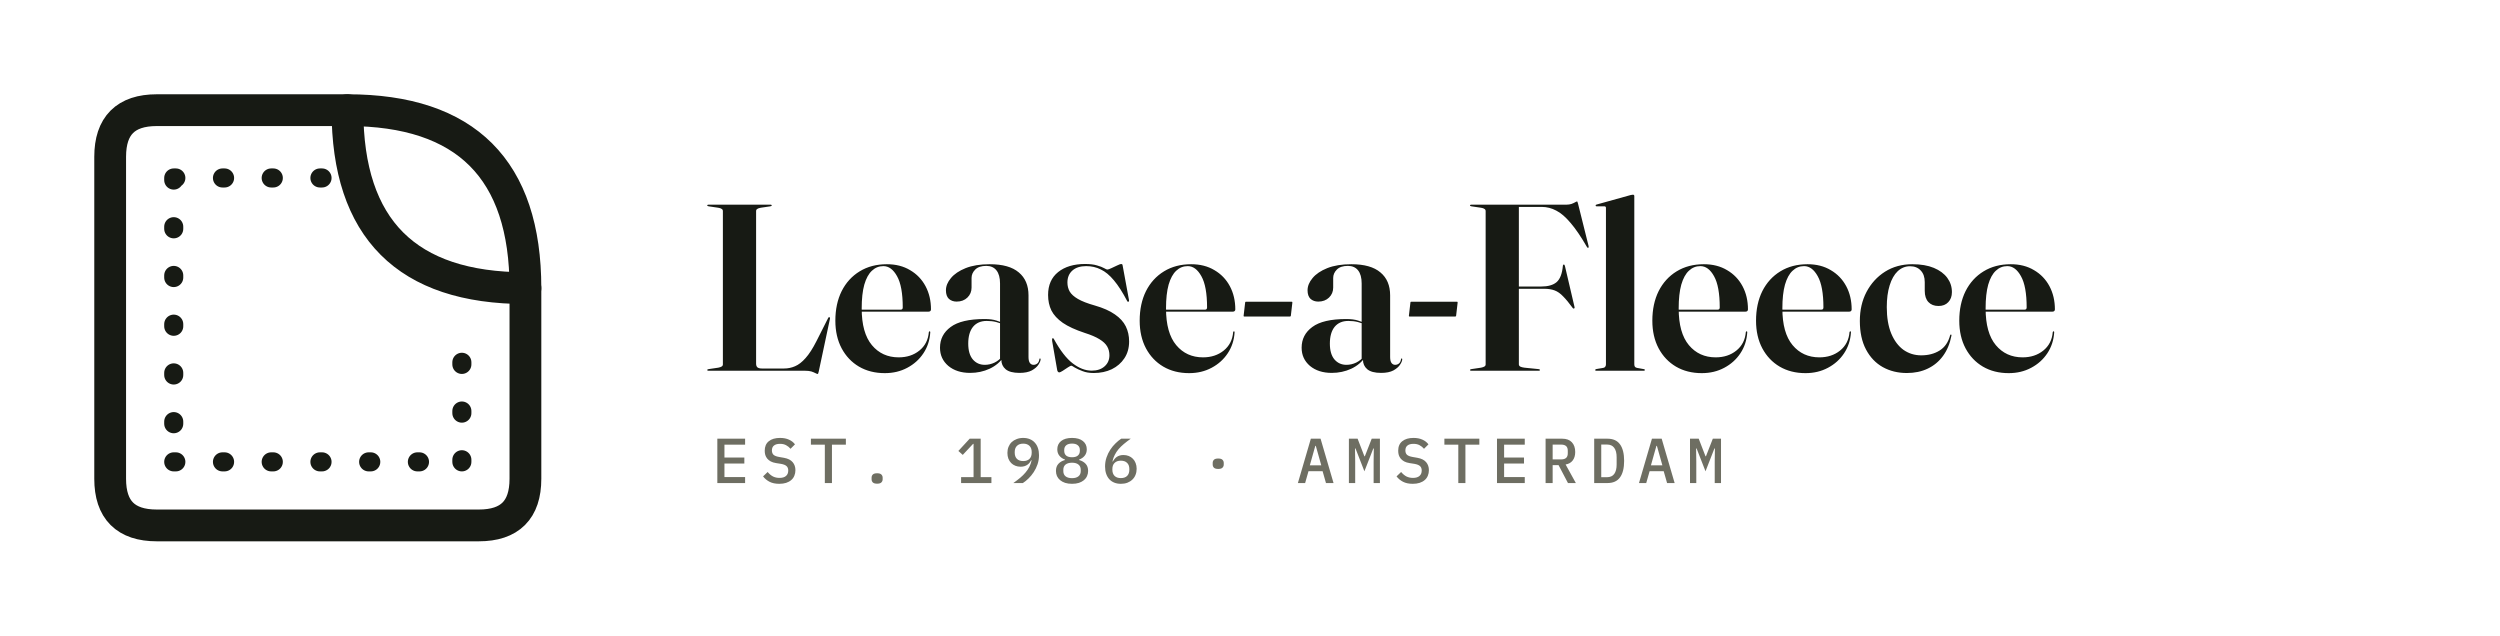
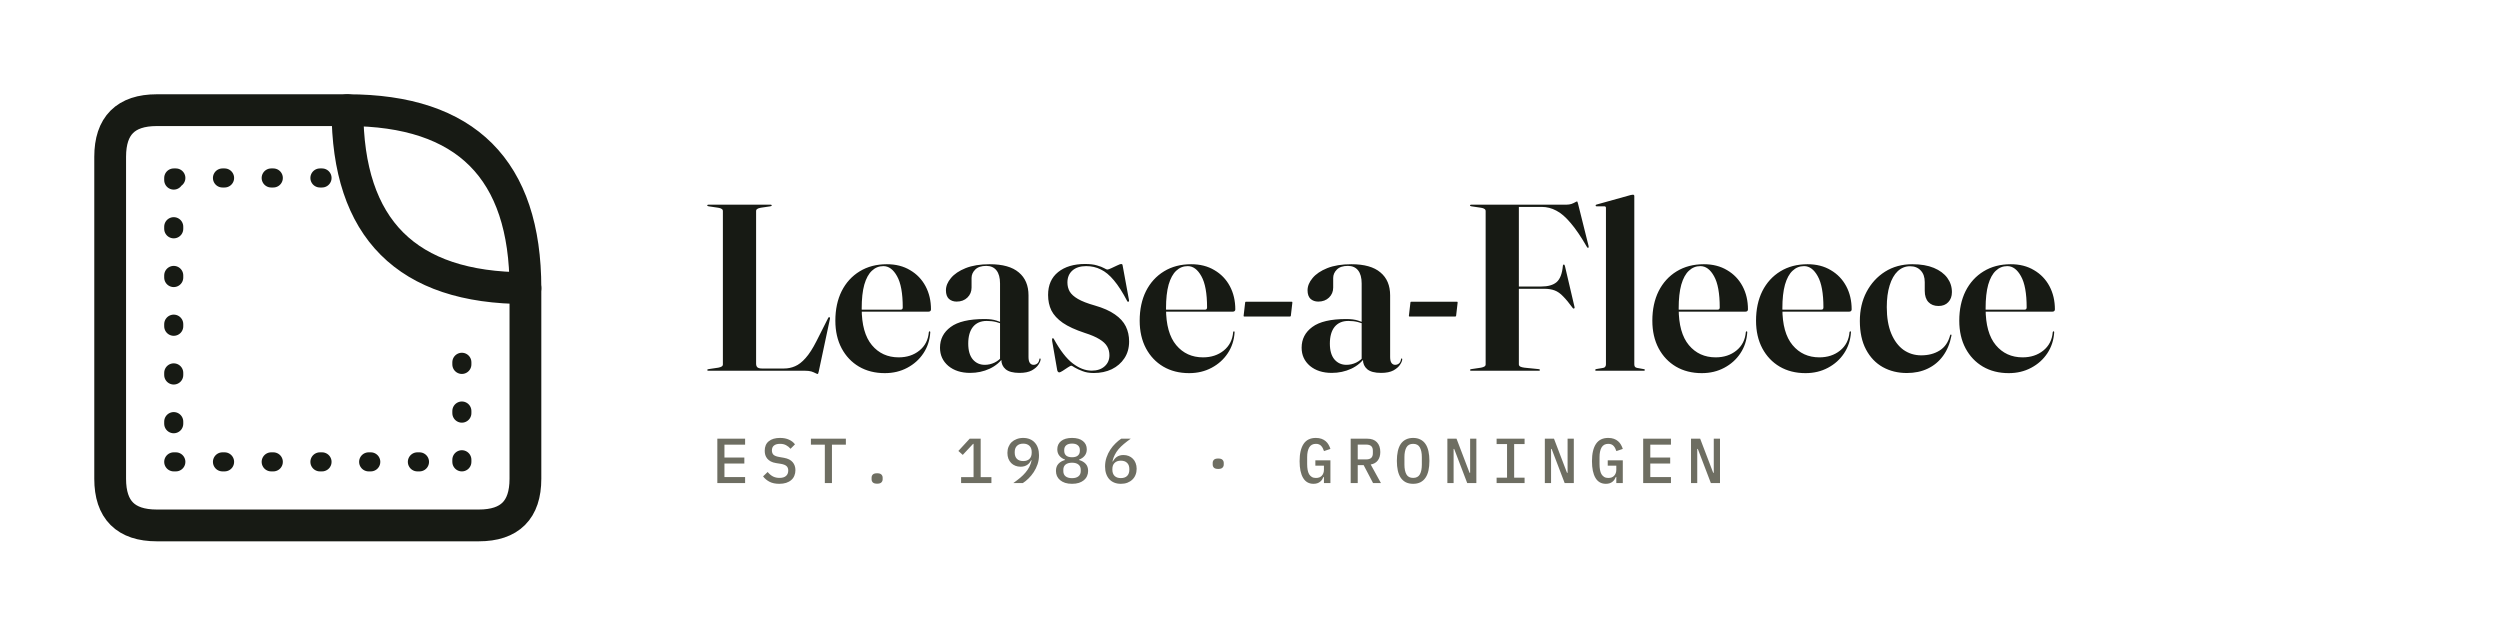
<svg xmlns="http://www.w3.org/2000/svg" viewBox="0 0 1180 300" version="1.1" id="svg4">
  <defs id="defs4" />
  <g fill="none" stroke="#171a14" id="g3">
    <path d="M 52 74 Q 52 52 74 52 H 164 Q 248 52 248 136 V 226 Q 248 248 226 248 H 74 Q 52 248 52 226 Z" stroke-width="15" stroke-linejoin="round" id="path1" />
    <path d="M 164 52 Q 164 136 248 136" stroke-width="15" stroke-linecap="round" id="path2" />
    <path d="M 82 84 H 152 M 82 84 V 218 M 82 218 H 218 M 218 218 V 158" stroke-width="9" stroke-linecap="round" stroke-dasharray="1 22" id="path3" />
  </g>
  <path d="m 363.6,97.384 -4.536,0.672 q -1.064,0.168 -1.624,0.56 -0.56,0.336 -0.56,1.008 v 72.016 q 0,1.232 0.672,1.792 0.728,0.504 2.072,0.504 h 10.472 q 2.688,0 5.152,-1.064 2.52,-1.064 4.984,-3.864 2.52,-2.8 5.152,-8.008 l 5.488,-10.864 q 0.112,-0.224 0.224,-0.336 0.168,-0.168 0.336,-0.112 0.224,0.056 0.28,0.28 0.112,0.224 0,0.616 l -5.264,24.752 q -0.168,0.784 -0.28,0.952 -0.056,0.224 -0.224,0.224 -0.336,0 -1.064,-0.392 -0.728,-0.392 -1.904,-0.784 Q 381.8,175 380.12,175 h -45.752 q -0.28,0 -0.448,-0.112 -0.112,-0.112 -0.112,-0.224 0,-0.336 0.672,-0.448 l 4.536,-0.672 q 1.12,-0.224 1.624,-0.56 0.56,-0.336 0.56,-1.008 V 99.624 q 0,-0.672 -0.56,-1.008 -0.504,-0.392 -1.624,-0.56 l -4.536,-0.672 q -0.672,-0.112 -0.672,-0.448 0,-0.112 0.112,-0.224 0.168,-0.112 0.448,-0.112 h 29.344 q 0.28,0 0.392,0.112 0.168,0.112 0.168,0.224 0,0.336 -0.672,0.448 z m 75.824,48.664 q 0,0.504 -0.336,0.784 -0.28,0.28 -0.952,0.28 h -34.664 v -0.952 h 21.672 q 0.952,0 0.952,-1.064 0,-9.968 -2.688,-14.728 -2.632,-4.76 -6.44,-4.76 -3.136,0 -5.432,2.184 -2.296,2.128 -3.584,6.552 -1.232,4.424 -1.232,11.256 0,11.536 4.816,17.304 4.816,5.768 12.656,5.768 5.768,0 9.744,-3.192 4.032,-3.248 4.48,-8.736 0.056,-0.224 0.168,-0.28 0.112,-0.112 0.168,-0.112 0.112,0 0.224,0.112 0.112,0.112 0.112,0.392 -0.336,5.544 -3.248,9.912 -2.856,4.312 -7.616,6.832 -4.704,2.52 -10.584,2.52 -6.944,0 -12.208,-3.08 -5.208,-3.08 -8.176,-8.624 -2.968,-5.6 -2.968,-13.048 0,-7.952 2.968,-13.944 3.024,-5.992 8.512,-9.352 5.488,-3.36 12.824,-3.36 6.328,0 10.976,2.8 4.704,2.744 7.28,7.56 2.576,4.816 2.576,10.976 z m 33.208,23.744 v -0.504 l -0.616,0.56 v -36.064 q 0,-4.032 -1.68,-6.16 -1.68,-2.128 -4.816,-2.128 -3.472,0 -5.208,1.736 -1.736,1.736 -1.736,3.976 v 4.536 q 0,2.8 -1.96,4.704 -1.96,1.904 -5.096,1.904 -2.184,0 -3.64,-1.288 -1.4,-1.344 -1.4,-4.032 0,-2.968 2.352,-5.768 2.352,-2.856 6.944,-4.704 4.648,-1.848 11.368,-1.848 9.184,0 13.72,3.864 4.592,3.808 4.592,10.864 v 29.064 q 0,1.96 0.672,2.856 0.672,0.84 1.68,0.84 1.008,0 1.792,-0.616 0.784,-0.616 1.008,-2.072 0,-0.168 0.056,-0.224 0.112,-0.112 0.224,-0.112 0.112,0 0.168,0.112 0.112,0.056 0.112,0.224 0,1.064 -1.008,2.576 -0.952,1.512 -3.136,2.744 -2.184,1.176 -5.824,1.176 -4.48,0 -6.552,-1.736 -2.016,-1.736 -2.016,-4.48 z m -28.952,-5.656 q 0,-6.104 5.04,-9.8 5.04,-3.752 16.016,-3.752 3.416,0 5.6,0.728 2.24,0.672 4.144,1.68 l -0.448,0.392 q -1.904,-0.896 -3.864,-1.4 -1.96,-0.504 -4.424,-0.504 -4.2,0 -6.496,2.8 -2.24,2.8 -2.24,7.896 0,4.928 2.184,7.504 2.184,2.52 5.656,2.52 2.352,0 4.592,-1.064 2.296,-1.12 3.808,-3.192 l 0.616,0.336 q -2.464,3.752 -6.776,5.768 -4.256,1.96 -9.184,1.96 -6.328,0 -10.304,-3.304 -3.92,-3.36 -3.92,-8.568 z m 71.568,10.808 q 3.864,0 6.104,-2.016 2.296,-2.016 2.296,-5.264 0,-2.296 -1.064,-4.144 -1.064,-1.848 -3.64,-3.416 -2.52,-1.568 -6.944,-2.968 -6.608,-2.184 -10.36,-4.76 -3.752,-2.632 -5.376,-5.824 -1.568,-3.248 -1.568,-7.336 0,-7 4.76,-10.808 4.76,-3.808 12.712,-3.808 3.416,0 5.6,0.672 2.184,0.616 3.36,1.288 1.176,0.672 1.512,0.672 0.56,0 1.96,-0.672 1.4,-0.672 2.744,-1.288 1.4,-0.672 1.848,-0.672 0.224,0 0.392,0.112 0.224,0.056 0.28,0.504 l 2.968,16.128 q 0.112,0.448 0.056,0.728 -0.056,0.224 -0.224,0.336 -0.168,0.056 -0.336,0 -0.168,-0.056 -0.28,-0.28 -3.248,-6.216 -6.272,-9.8 -3.024,-3.64 -6.216,-5.152 -3.136,-1.568 -6.888,-1.568 -4.2,0 -6.552,2.128 -2.296,2.072 -2.296,5.6 0,2.352 1.064,4.256 1.12,1.904 3.92,3.528 2.8,1.624 7.952,3.08 5.88,1.68 9.464,4.2 3.584,2.464 5.152,5.656 1.568,3.192 1.568,7.112 0,4.592 -2.24,7.952 -2.184,3.304 -5.936,5.152 -3.752,1.792 -8.512,1.792 -3.08,0 -5.32,-0.896 -2.24,-0.84 -3.64,-1.68 -1.344,-0.896 -1.68,-0.896 -0.28,0 -1.512,0.784 -1.176,0.784 -2.464,1.624 -1.232,0.784 -1.68,0.784 -0.28,0 -0.56,-0.28 -0.28,-0.224 -0.392,-0.784 l -2.408,-13.832 q -0.056,-0.616 0,-0.84 0.056,-0.28 0.224,-0.392 0.168,-0.112 0.28,0 0.112,0.056 0.28,0.28 4.48,8.176 8.96,11.592 4.48,3.416 8.904,3.416 z m 67.816,-28.896 q 0,0.504 -0.336,0.784 -0.28,0.28 -0.952,0.28 h -34.664 v -0.952 h 21.672 q 0.952,0 0.952,-1.064 0,-9.968 -2.688,-14.728 -2.632,-4.76 -6.44,-4.76 -3.136,0 -5.432,2.184 -2.296,2.128 -3.584,6.552 -1.232,4.424 -1.232,11.256 0,11.536 4.816,17.304 4.816,5.768 12.656,5.768 5.768,0 9.744,-3.192 4.032,-3.248 4.48,-8.736 0.056,-0.224 0.168,-0.28 0.112,-0.112 0.168,-0.112 0.112,0 0.224,0.112 0.112,0.112 0.112,0.392 -0.336,5.544 -3.248,9.912 -2.856,4.312 -7.616,6.832 -4.704,2.52 -10.584,2.52 -6.944,0 -12.208,-3.08 -5.208,-3.08 -8.176,-8.624 -2.968,-5.6 -2.968,-13.048 0,-7.952 2.968,-13.944 3.024,-5.992 8.512,-9.352 5.488,-3.36 12.824,-3.36 6.328,0 10.976,2.8 4.704,2.744 7.28,7.56 2.576,4.816 2.576,10.976 z m 26.656,-3.64 q 0.28,0 0.28,0.392 l -0.728,6.272 q -0.056,0.224 -0.168,0.28 -0.112,0.056 -0.336,0.056 h -21.504 q -0.28,0 -0.28,-0.336 l 0.728,-6.272 q 0.056,-0.28 0.168,-0.336 0.112,-0.056 0.336,-0.056 z m 33.6,27.384 v -0.504 l -0.616,0.56 v -36.064 q 0,-4.032 -1.68,-6.16 -1.68,-2.128 -4.816,-2.128 -3.472,0 -5.208,1.736 -1.736,1.736 -1.736,3.976 v 4.536 q 0,2.8 -1.96,4.704 -1.96,1.904 -5.096,1.904 -2.184,0 -3.64,-1.288 -1.4,-1.344 -1.4,-4.032 0,-2.968 2.352,-5.768 2.352,-2.856 6.944,-4.704 4.648,-1.848 11.368,-1.848 9.184,0 13.72,3.864 4.592,3.808 4.592,10.864 v 29.064 q 0,1.96 0.672,2.856 0.672,0.84 1.68,0.84 1.008,0 1.792,-0.616 0.784,-0.616 1.008,-2.072 0,-0.168 0.056,-0.224 0.112,-0.112 0.224,-0.112 0.112,0 0.168,0.112 0.112,0.056 0.112,0.224 0,1.064 -1.008,2.576 -0.952,1.512 -3.136,2.744 -2.184,1.176 -5.824,1.176 -4.48,0 -6.552,-1.736 -2.016,-1.736 -2.016,-4.48 z m -28.952,-5.656 q 0,-6.104 5.04,-9.8 5.04,-3.752 16.016,-3.752 3.416,0 5.6,0.728 2.24,0.672 4.144,1.68 l -0.448,0.392 q -1.904,-0.896 -3.864,-1.4 -1.96,-0.504 -4.424,-0.504 -4.2,0 -6.496,2.8 -2.24,2.8 -2.24,7.896 0,4.928 2.184,7.504 2.184,2.52 5.656,2.52 2.352,0 4.592,-1.064 2.296,-1.12 3.808,-3.192 l 0.616,0.336 q -2.464,3.752 -6.776,5.768 -4.256,1.96 -9.184,1.96 -6.328,0 -10.304,-3.304 -3.92,-3.36 -3.92,-8.568 z m 73.36,-21.728 q 0.28,0 0.28,0.392 l -0.728,6.272 q -0.056,0.224 -0.168,0.28 -0.112,0.056 -0.336,0.056 h -21.504 q -0.28,0 -0.28,-0.336 l 0.728,-6.272 q 0.056,-0.28 0.168,-0.336 0.112,-0.056 0.336,-0.056 z M 739.416,96.6 q 1.232,0 2.296,-0.336 1.064,-0.392 1.736,-0.784 0.672,-0.392 0.896,-0.392 0.168,0 0.224,0.224 0.112,0.168 0.28,0.896 l 4.984,19.992 q 0.056,0.392 0,0.56 -0.056,0.112 -0.224,0.224 -0.112,0 -0.28,-0.056 -0.112,-0.056 -0.28,-0.336 -4.2,-7.28 -7.728,-11.368 -3.472,-4.144 -6.776,-5.824 -3.248,-1.736 -6.832,-1.736 h -10.808 v 74.312 q 0,0.672 0.672,1.064 0.672,0.336 1.96,0.504 l 6.664,0.672 q 0.336,0.056 0.504,0.168 0.168,0.056 0.168,0.28 0,0.112 -0.168,0.224 -0.112,0.112 -0.392,0.112 h -31.92 q -0.28,0 -0.448,-0.112 -0.112,-0.112 -0.112,-0.224 0,-0.336 0.672,-0.448 l 4.536,-0.672 q 1.12,-0.224 1.624,-0.56 0.56,-0.336 0.56,-1.008 V 99.624 q 0,-0.672 -0.56,-1.008 -0.504,-0.392 -1.624,-0.56 l -4.536,-0.672 q -0.672,-0.112 -0.672,-0.448 0,-0.112 0.112,-0.224 0.168,-0.112 0.448,-0.112 z m -26.432,38.64 h 14.392 q 4.928,0 7.336,-2.072 2.464,-2.128 2.968,-7.728 0.056,-0.336 0.112,-0.448 0.112,-0.112 0.28,-0.112 0.392,-0.056 0.56,0.616 l 4.536,19.376 q 0.112,0.336 0,0.504 -0.056,0.168 -0.168,0.224 -0.168,0.056 -0.336,0.056 -0.112,-0.056 -0.336,-0.28 -2.576,-3.528 -4.536,-5.488 -1.904,-2.016 -3.976,-2.8 -2.072,-0.784 -4.984,-0.784 h -15.848 z m 58.408,-42.728 v 79.408 q 0,0.728 0.28,1.176 0.336,0.448 1.064,0.56 l 3.08,0.56 q 0.336,0 0.448,0.168 0.112,0.112 0.112,0.28 0,0.112 -0.112,0.224 -0.112,0.112 -0.336,0.112 h -22.568 q -0.168,0 -0.336,-0.112 -0.112,-0.112 -0.112,-0.224 0,-0.168 0.168,-0.28 0.168,-0.168 0.56,-0.224 l 3.024,-0.504 q 0.728,-0.112 1.008,-0.56 0.336,-0.448 0.336,-1.12 V 98.112 q 0,-0.336 -0.168,-0.504 -0.168,-0.224 -0.56,-0.224 h -3.64 q -0.28,0 -0.392,-0.112 -0.112,-0.112 -0.112,-0.28 0,-0.224 0.112,-0.28 0.168,-0.112 0.336,-0.168 l 16.072,-4.48 q 0.504,-0.112 0.672,-0.112 0.224,-0.056 0.448,-0.056 0.28,0 0.448,0.168 0.168,0.168 0.168,0.448 z m 53.648,53.536 q 0,0.504 -0.336,0.784 -0.28,0.28 -0.952,0.28 h -34.664 v -0.952 h 21.672 q 0.952,0 0.952,-1.064 0,-9.968 -2.688,-14.728 -2.632,-4.76 -6.44,-4.76 -3.136,0 -5.432,2.184 -2.296,2.128 -3.584,6.552 -1.232,4.424 -1.232,11.256 0,11.536 4.816,17.304 4.816,5.768 12.656,5.768 5.768,0 9.744,-3.192 4.032,-3.248 4.48,-8.736 0.056,-0.224 0.168,-0.28 0.112,-0.112 0.168,-0.112 0.112,0 0.224,0.112 0.112,0.112 0.112,0.392 -0.336,5.544 -3.248,9.912 -2.856,4.312 -7.616,6.832 -4.704,2.52 -10.584,2.52 -6.944,0 -12.208,-3.08 -5.208,-3.08 -8.176,-8.624 -2.968,-5.6 -2.968,-13.048 0,-7.952 2.968,-13.944 3.024,-5.992 8.512,-9.352 5.488,-3.36 12.824,-3.36 6.328,0 10.976,2.8 4.704,2.744 7.28,7.56 2.576,4.816 2.576,10.976 z m 48.944,0 q 0,0.504 -0.336,0.784 -0.28,0.28 -0.952,0.28 h -34.664 v -0.952 h 21.672 q 0.952,0 0.952,-1.064 0,-9.968 -2.688,-14.728 -2.632,-4.76 -6.44,-4.76 -3.136,0 -5.432,2.184 -2.296,2.128 -3.584,6.552 -1.232,4.424 -1.232,11.256 0,11.536 4.816,17.304 4.816,5.768 12.656,5.768 5.768,0 9.744,-3.192 4.032,-3.248 4.48,-8.736 0.056,-0.224 0.168,-0.28 0.112,-0.112 0.168,-0.112 0.112,0 0.224,0.112 0.112,0.112 0.112,0.392 -0.336,5.544 -3.248,9.912 -2.856,4.312 -7.616,6.832 -4.704,2.52 -10.584,2.52 -6.944,0 -12.208,-3.08 -5.208,-3.08 -8.176,-8.624 -2.968,-5.6 -2.968,-13.048 0,-7.952 2.968,-13.944 3.024,-5.992 8.512,-9.352 5.488,-3.36 12.824,-3.36 6.328,0 10.976,2.8 4.704,2.744 7.28,7.56 2.576,4.816 2.576,10.976 z m 47.32,-8.176 q 0,2.968 -1.736,4.76 -1.68,1.792 -4.592,1.792 -3.024,0 -4.76,-1.848 -1.736,-1.848 -1.736,-5.32 v -4.088 q 0,-3.528 -1.904,-5.488 -1.848,-2.016 -5.04,-2.016 -3.304,0 -5.824,2.352 -2.464,2.352 -3.808,6.72 -1.344,4.312 -1.344,10.248 0,7.392 2.128,12.488 2.128,5.04 5.768,7.672 3.696,2.576 8.344,2.576 5.096,0 8.736,-2.296 3.64,-2.296 4.928,-7.168 0.056,-0.224 0.168,-0.28 0.112,-0.112 0.224,-0.056 0.168,0 0.224,0.168 0.056,0.112 0,0.336 -1.064,5.6 -3.976,9.576 -2.856,3.92 -7.224,5.992 -4.312,2.072 -9.856,2.072 -6.328,0 -11.368,-2.8 -4.984,-2.8 -7.896,-8.288 -2.912,-5.488 -2.912,-13.496 0,-7.672 3.136,-13.664 3.192,-6.048 8.736,-9.576 5.6,-3.528 12.88,-3.528 6.048,0 10.192,1.736 4.144,1.736 6.328,4.704 2.184,2.968 2.184,6.72 z m 48.608,8.176 q 0,0.504 -0.336,0.784 -0.28,0.28 -0.952,0.28 h -34.664 v -0.952 h 21.672 q 0.952,0 0.952,-1.064 0,-9.968 -2.688,-14.728 -2.632,-4.76 -6.44,-4.76 -3.136,0 -5.432,2.184 -2.296,2.128 -3.584,6.552 -1.232,4.424 -1.232,11.256 0,11.536 4.816,17.304 4.816,5.768 12.656,5.768 5.768,0 9.744,-3.192 4.032,-3.248 4.48,-8.736 0.056,-0.224 0.168,-0.28 0.112,-0.112 0.168,-0.112 0.112,0 0.224,0.112 0.112,0.112 0.112,0.392 -0.336,5.544 -3.248,9.912 -2.856,4.312 -7.616,6.832 -4.704,2.52 -10.584,2.52 -6.944,0 -12.208,-3.08 -5.208,-3.08 -8.176,-8.624 -2.968,-5.6 -2.968,-13.048 0,-7.952 2.968,-13.944 3.024,-5.992 8.512,-9.352 5.488,-3.36 12.824,-3.36 6.328,0 10.976,2.8 4.704,2.744 7.28,7.56 2.576,4.816 2.576,10.976 z" id="text3" style="font-weight:600;font-size:112px;font-family:Fraunces;fill:#171a14" aria-label="Lease-a-Fleece" />
-   <path d="m 338.58,228 v -20.94 h 13.11 v 2.82 h -9.75 v 6.09 h 9.39 v 2.82 h -9.39 v 6.39 h 9.75 V 228 Z m 29.24,0.36 q -2.73,0 -4.59,-0.96 -1.86,-0.96 -3.06,-2.55 l 2.16,-2.07 q 1.2,1.44 2.55,2.13 1.35,0.66 3.06,0.66 1.98,0 3.03,-0.9 1.08,-0.9 1.08,-2.58 0,-1.35 -0.78,-2.07 -0.78,-0.75 -2.67,-1.08 l -2.28,-0.36 q -1.5,-0.24 -2.52,-0.78 -1.02,-0.57 -1.65,-1.32 -0.63,-0.78 -0.93,-1.71 -0.27,-0.96 -0.27,-2.01 0,-2.97 1.92,-4.5 1.92,-1.56 5.28,-1.56 2.49,0 4.23,0.81 1.77,0.78 2.85,2.22 l -2.1,2.1 q -0.87,-1.05 -2.07,-1.68 -1.17,-0.66 -2.91,-0.66 -1.86,0 -2.85,0.81 -0.96,0.78 -0.96,2.31 0,1.29 0.75,2.04 0.78,0.72 2.73,1.05 l 2.22,0.39 q 2.82,0.51 4.11,2.07 1.29,1.53 1.29,3.75 0,1.44 -0.51,2.64 -0.48,1.2 -1.47,2.04 -0.96,0.84 -2.4,1.32 -1.41,0.45 -3.24,0.45 z m 24.86,-18.48 V 228 h -3.36 v -18.12 h -6.57 v -2.82 h 16.5 v 2.82 z m 21.32,18.42 q -1.44,0 -2.04,-0.6 -0.57,-0.6 -0.57,-1.47 v -0.78 q 0,-0.87 0.57,-1.47 0.6,-0.6 2.04,-0.6 1.44,0 2.01,0.6 0.6,0.6 0.6,1.47 v 0.78 q 0,0.87 -0.6,1.47 -0.57,0.6 -2.01,0.6 z m 39.64,-0.3 v -2.79 h 5.88 v -15.69 h -0.24 l -4.86,5.19 -2.07,-1.86 5.34,-5.79 h 5.19 v 18.15 h 5.07 V 228 Z m 36.77,-13.14 q 0,2.28 -0.69,4.29 -0.69,2.01 -1.8,3.69 -1.11,1.68 -2.46,3 -1.35,1.32 -2.67,2.16 h -4.5 q 1.8,-1.29 3.24,-2.49 1.44,-1.2 2.49,-2.46 1.08,-1.26 1.8,-2.64 0.72,-1.41 1.11,-3.12 l -0.21,-0.06 q -0.33,0.63 -0.78,1.2 -0.45,0.54 -1.05,0.96 -0.6,0.42 -1.38,0.66 -0.78,0.24 -1.77,0.24 -1.35,0 -2.49,-0.45 -1.14,-0.45 -1.98,-1.29 -0.84,-0.87 -1.32,-2.07 -0.45,-1.2 -0.45,-2.7 0,-1.56 0.51,-2.85 0.54,-1.32 1.5,-2.25 0.99,-0.93 2.37,-1.44 1.38,-0.54 3.06,-0.54 1.74,0 3.12,0.57 1.41,0.57 2.37,1.65 0.96,1.05 1.47,2.55 0.51,1.5 0.51,3.39 z m -7.44,2.76 q 1.89,0 2.94,-1.02 1.05,-1.05 1.05,-2.94 v -0.3 q 0,-1.89 -1.05,-2.91 -1.05,-1.05 -2.94,-1.05 -1.92,0 -2.97,1.05 -1.05,1.02 -1.05,2.91 v 0.3 q 0,1.89 1.05,2.94 1.05,1.02 2.97,1.02 z m 23.03,10.74 q -1.86,0 -3.27,-0.45 -1.41,-0.48 -2.37,-1.29 -0.96,-0.81 -1.47,-1.92 -0.48,-1.11 -0.48,-2.43 0,-2.1 1.17,-3.36 1.17,-1.26 3.06,-1.77 v -0.24 q -1.62,-0.57 -2.61,-1.8 -0.99,-1.23 -0.99,-3.03 0,-2.43 1.8,-3.9 1.83,-1.47 5.16,-1.47 3.33,0 5.13,1.47 1.83,1.47 1.83,3.9 0,1.8 -0.99,3.03 -0.99,1.23 -2.61,1.8 v 0.24 q 1.89,0.51 3.06,1.77 1.17,1.26 1.17,3.36 0,1.32 -0.51,2.43 -0.48,1.11 -1.44,1.92 -0.96,0.81 -2.37,1.29 -1.41,0.45 -3.27,0.45 z m 0,-2.67 q 1.98,0 3.03,-0.87 1.08,-0.87 1.08,-2.46 v -0.63 q 0,-1.59 -1.08,-2.46 -1.05,-0.87 -3.03,-0.87 -1.98,0 -3.06,0.87 -1.05,0.87 -1.05,2.46 v 0.63 q 0,1.59 1.05,2.46 1.08,0.87 3.06,0.87 z m 0,-9.87 q 1.8,0 2.73,-0.78 0.96,-0.81 0.96,-2.25 v -0.39 q 0,-1.44 -0.96,-2.22 -0.93,-0.81 -2.73,-0.81 -1.8,0 -2.76,0.81 -0.93,0.78 -0.93,2.22 v 0.39 q 0,1.44 0.93,2.25 0.96,0.78 2.76,0.78 z m 23.06,12.54 q -1.77,0 -3.15,-0.57 -1.38,-0.57 -2.34,-1.62 -0.96,-1.08 -1.47,-2.58 -0.51,-1.5 -0.51,-3.39 0,-2.28 0.69,-4.29 0.69,-2.01 1.8,-3.69 1.11,-1.68 2.46,-2.97 1.35,-1.32 2.67,-2.19 h 4.5 q -1.8,1.29 -3.24,2.49 -1.44,1.2 -2.52,2.46 -1.05,1.26 -1.77,2.67 -0.72,1.38 -1.11,3.09 l 0.21,0.06 q 0.33,-0.63 0.78,-1.17 0.45,-0.57 1.05,-0.99 0.6,-0.42 1.38,-0.66 0.78,-0.24 1.77,-0.24 1.35,0 2.49,0.45 1.14,0.45 1.98,1.32 0.84,0.84 1.29,2.04 0.48,1.2 0.48,2.7 0,1.56 -0.54,2.88 -0.51,1.29 -1.5,2.22 -0.96,0.93 -2.34,1.47 -1.38,0.51 -3.06,0.51 z m -0.03,-2.7 q 1.92,0 2.97,-1.02 1.05,-1.05 1.05,-2.94 v -0.3 q 0,-1.89 -1.05,-2.91 -1.05,-1.05 -2.97,-1.05 -1.89,0 -2.94,1.05 -1.05,1.02 -1.05,2.91 v 0.3 q 0,1.89 1.05,2.94 1.05,1.02 2.94,1.02 z m 45.97,-4.32 q -1.44,0 -2.04,-0.6 -0.57,-0.6 -0.57,-1.47 v -0.78 q 0,-0.87 0.57,-1.47 0.6,-0.6 2.04,-0.6 1.44,0 2.01,0.6 0.6,0.6 0.6,1.47 v 0.78 q 0,0.87 -0.6,1.47 -0.57,0.6 -2.01,0.6 z m 50.86,6.66 -1.59,-5.58 h -6.66 l -1.59,5.58 h -3.42 l 6.12,-20.94 h 4.59 l 6.12,20.94 z m -4.8,-17.55 h -0.24 l -2.58,9.18 h 5.4 z m 27.29,7.53 0.09,-6.3 h -0.24 l -4.2,10.77 -4.2,-10.77 h -0.24 l 0.09,6.3 V 228 h -2.97 v -20.94 h 4.11 l 3.21,8.31 h 0.21 l 3.24,-8.31 h 3.87 V 228 h -2.97 z m 18.47,10.38 q -2.73,0 -4.59,-0.96 -1.86,-0.96 -3.06,-2.55 l 2.16,-2.07 q 1.2,1.44 2.55,2.13 1.35,0.66 3.06,0.66 1.98,0 3.03,-0.9 1.08,-0.9 1.08,-2.58 0,-1.35 -0.78,-2.07 -0.78,-0.75 -2.67,-1.08 l -2.28,-0.36 q -1.5,-0.24 -2.52,-0.78 -1.02,-0.57 -1.65,-1.32 -0.63,-0.78 -0.93,-1.71 -0.27,-0.96 -0.27,-2.01 0,-2.97 1.92,-4.5 1.92,-1.56 5.28,-1.56 2.49,0 4.23,0.81 1.77,0.78 2.85,2.22 l -2.1,2.1 q -0.87,-1.05 -2.07,-1.68 -1.17,-0.66 -2.91,-0.66 -1.86,0 -2.85,0.81 -0.96,0.78 -0.96,2.31 0,1.29 0.75,2.04 0.78,0.72 2.73,1.05 l 2.22,0.39 q 2.82,0.51 4.11,2.07 1.29,1.53 1.29,3.75 0,1.44 -0.51,2.64 -0.48,1.2 -1.47,2.04 -0.96,0.84 -2.4,1.32 -1.41,0.45 -3.24,0.45 z m 24.86,-18.48 V 228 h -3.36 v -18.12 h -6.57 v -2.82 h 16.5 v 2.82 z m 14.9,18.12 v -20.94 h 13.11 v 2.82 h -9.75 v 6.09 h 9.39 v 2.82 h -9.39 v 6.39 h 9.75 V 228 Z m 26.27,0 h -3.33 v -20.94 h 7.83 q 3,0 4.56,1.68 1.59,1.68 1.59,4.62 0,2.4 -1.17,3.96 -1.17,1.56 -3.36,1.92 l 4.83,8.76 h -3.72 l -4.44,-8.46 h -2.79 z m 4.02,-11.16 q 3.12,0 3.12,-2.85 v -1.29 q 0,-2.85 -3.12,-2.85 h -4.02 v 6.99 z m 15.59,-9.78 h 6.24 q 4.02,0 5.94,2.67 1.95,2.67 1.95,7.8 0,5.13 -1.95,7.8 -1.92,2.67 -5.94,2.67 h -6.24 z m 6.03,18.18 q 2.31,0 3.42,-1.53 1.14,-1.56 1.14,-4.44 v -3.48 q 0,-2.88 -1.14,-4.41 -1.11,-1.56 -3.42,-1.56 h -2.7 v 15.42 z m 28.37,2.76 -1.59,-5.58 h -6.66 l -1.59,5.58 h -3.42 l 6.12,-20.94 h 4.59 l 6.12,20.94 z m -4.8,-17.55 h -0.24 l -2.58,9.18 h 5.4 z m 27.29,7.53 0.09,-6.3 h -0.24 l -4.2,10.77 -4.2,-10.77 h -0.24 l 0.09,6.3 V 228 h -2.97 v -20.94 h 4.11 l 3.21,8.31 h 0.21 l 3.24,-8.31 h 3.87 V 228 h -2.97 z" id="text4" style="font-weight:500;font-size:30px;font-family:'IBM Plex Mono';letter-spacing:5;fill:#6e6e62" aria-label="EST. 1986 · AMSTERDAM" />
+   <path d="m 338.58,228 v -20.94 h 13.11 v 2.82 h -9.75 v 6.09 h 9.39 v 2.82 h -9.39 v 6.39 h 9.75 V 228 Z m 29.24,0.36 q -2.73,0 -4.59,-0.96 -1.86,-0.96 -3.06,-2.55 l 2.16,-2.07 q 1.2,1.44 2.55,2.13 1.35,0.66 3.06,0.66 1.98,0 3.03,-0.9 1.08,-0.9 1.08,-2.58 0,-1.35 -0.78,-2.07 -0.78,-0.75 -2.67,-1.08 l -2.28,-0.36 q -1.5,-0.24 -2.52,-0.78 -1.02,-0.57 -1.65,-1.32 -0.63,-0.78 -0.93,-1.71 -0.27,-0.96 -0.27,-2.01 0,-2.97 1.92,-4.5 1.92,-1.56 5.28,-1.56 2.49,0 4.23,0.81 1.77,0.78 2.85,2.22 l -2.1,2.1 q -0.87,-1.05 -2.07,-1.68 -1.17,-0.66 -2.91,-0.66 -1.86,0 -2.85,0.81 -0.96,0.78 -0.96,2.31 0,1.29 0.75,2.04 0.78,0.72 2.73,1.05 l 2.22,0.39 q 2.82,0.51 4.11,2.07 1.29,1.53 1.29,3.75 0,1.44 -0.51,2.64 -0.48,1.2 -1.47,2.04 -0.96,0.84 -2.4,1.32 -1.41,0.45 -3.24,0.45 z m 24.86,-18.48 V 228 h -3.36 v -18.12 h -6.57 v -2.82 h 16.5 v 2.82 z m 21.32,18.42 q -1.44,0 -2.04,-0.6 -0.57,-0.6 -0.57,-1.47 v -0.78 q 0,-0.87 0.57,-1.47 0.6,-0.6 2.04,-0.6 1.44,0 2.01,0.6 0.6,0.6 0.6,1.47 v 0.78 q 0,0.87 -0.6,1.47 -0.57,0.6 -2.01,0.6 z m 39.64,-0.3 v -2.79 h 5.88 v -15.69 h -0.24 l -4.86,5.19 -2.07,-1.86 5.34,-5.79 h 5.19 v 18.15 h 5.07 V 228 Z m 36.77,-13.14 q 0,2.28 -0.69,4.29 -0.69,2.01 -1.8,3.69 -1.11,1.68 -2.46,3 -1.35,1.32 -2.67,2.16 h -4.5 q 1.8,-1.29 3.24,-2.49 1.44,-1.2 2.49,-2.46 1.08,-1.26 1.8,-2.64 0.72,-1.41 1.11,-3.12 l -0.21,-0.06 q -0.33,0.63 -0.78,1.2 -0.45,0.54 -1.05,0.96 -0.6,0.42 -1.38,0.66 -0.78,0.24 -1.77,0.24 -1.35,0 -2.49,-0.45 -1.14,-0.45 -1.98,-1.29 -0.84,-0.87 -1.32,-2.07 -0.45,-1.2 -0.45,-2.7 0,-1.56 0.51,-2.85 0.54,-1.32 1.5,-2.25 0.99,-0.93 2.37,-1.44 1.38,-0.54 3.06,-0.54 1.74,0 3.12,0.57 1.41,0.57 2.37,1.65 0.96,1.05 1.47,2.55 0.51,1.5 0.51,3.39 z m -7.44,2.76 q 1.89,0 2.94,-1.02 1.05,-1.05 1.05,-2.94 v -0.3 q 0,-1.89 -1.05,-2.91 -1.05,-1.05 -2.94,-1.05 -1.92,0 -2.97,1.05 -1.05,1.02 -1.05,2.91 v 0.3 q 0,1.89 1.05,2.94 1.05,1.02 2.97,1.02 z m 23.03,10.74 q -1.86,0 -3.27,-0.45 -1.41,-0.48 -2.37,-1.29 -0.96,-0.81 -1.47,-1.92 -0.48,-1.11 -0.48,-2.43 0,-2.1 1.17,-3.36 1.17,-1.26 3.06,-1.77 v -0.24 q -1.62,-0.57 -2.61,-1.8 -0.99,-1.23 -0.99,-3.03 0,-2.43 1.8,-3.9 1.83,-1.47 5.16,-1.47 3.33,0 5.13,1.47 1.83,1.47 1.83,3.9 0,1.8 -0.99,3.03 -0.99,1.23 -2.61,1.8 v 0.24 q 1.89,0.51 3.06,1.77 1.17,1.26 1.17,3.36 0,1.32 -0.51,2.43 -0.48,1.11 -1.44,1.92 -0.96,0.81 -2.37,1.29 -1.41,0.45 -3.27,0.45 z m 0,-2.67 q 1.98,0 3.03,-0.87 1.08,-0.87 1.08,-2.46 v -0.63 q 0,-1.59 -1.08,-2.46 -1.05,-0.87 -3.03,-0.87 -1.98,0 -3.06,0.87 -1.05,0.87 -1.05,2.46 v 0.63 q 0,1.59 1.05,2.46 1.08,0.87 3.06,0.87 z m 0,-9.87 q 1.8,0 2.73,-0.78 0.96,-0.81 0.96,-2.25 v -0.39 q 0,-1.44 -0.96,-2.22 -0.93,-0.81 -2.73,-0.81 -1.8,0 -2.76,0.81 -0.93,0.78 -0.93,2.22 v 0.39 q 0,1.44 0.93,2.25 0.96,0.78 2.76,0.78 z m 23.06,12.54 q -1.77,0 -3.15,-0.57 -1.38,-0.57 -2.34,-1.62 -0.96,-1.08 -1.47,-2.58 -0.51,-1.5 -0.51,-3.39 0,-2.28 0.69,-4.29 0.69,-2.01 1.8,-3.69 1.11,-1.68 2.46,-2.97 1.35,-1.32 2.67,-2.19 h 4.5 q -1.8,1.29 -3.24,2.49 -1.44,1.2 -2.52,2.46 -1.05,1.26 -1.77,2.67 -0.72,1.38 -1.11,3.09 l 0.21,0.06 q 0.33,-0.63 0.78,-1.17 0.45,-0.57 1.05,-0.99 0.6,-0.42 1.38,-0.66 0.78,-0.24 1.77,-0.24 1.35,0 2.49,0.45 1.14,0.45 1.98,1.32 0.84,0.84 1.29,2.04 0.48,1.2 0.48,2.7 0,1.56 -0.54,2.88 -0.51,1.29 -1.5,2.22 -0.96,0.93 -2.34,1.47 -1.38,0.51 -3.06,0.51 z m -0.03,-2.7 q 1.92,0 2.97,-1.02 1.05,-1.05 1.05,-2.94 v -0.3 q 0,-1.89 -1.05,-2.91 -1.05,-1.05 -2.97,-1.05 -1.89,0 -2.94,1.05 -1.05,1.02 -1.05,2.91 v 0.3 q 0,1.89 1.05,2.94 1.05,1.02 2.94,1.02 z m 45.97,-4.32 q -1.44,0 -2.04,-0.6 -0.57,-0.6 -0.57,-1.47 v -0.78 q 0,-0.87 0.57,-1.47 0.6,-0.6 2.04,-0.6 1.44,0 2.01,0.6 0.6,0.6 0.6,1.47 v 0.78 q 0,0.87 -0.6,1.47 -0.57,0.6 -2.01,0.6 z m 49.9,3.78 h -0.21 q -0.27,0.63 -0.66,1.23 -0.36,0.57 -0.93,1.02 -0.54,0.45 -1.32,0.72 -0.78,0.27 -1.8,0.27 -3.27,0 -4.92,-2.79 -1.65,-2.79 -1.65,-7.89 0,-5.34 1.89,-8.16 1.89,-2.82 5.79,-2.82 1.53,0 2.67,0.42 1.17,0.42 1.98,1.14 0.81,0.69 1.35,1.65 0.54,0.93 0.87,1.98 l -3.03,1.02 q -0.24,-0.69 -0.54,-1.29 -0.3,-0.63 -0.75,-1.11 -0.42,-0.48 -1.05,-0.75 -0.6,-0.27 -1.47,-0.27 -2.19,0 -3.18,1.71 -0.96,1.68 -0.96,4.56 v 3.33 q 0,1.44 0.21,2.64 0.21,1.2 0.69,2.07 0.51,0.84 1.29,1.32 0.81,0.48 1.95,0.48 1.83,0 2.79,-1.08 0.99,-1.11 0.99,-2.82 v -1.89 h -4.05 v -2.52 h 7.11 V 228 h -3.06 z m 15.95,2.88 h -3.33 v -20.94 h 7.83 q 3,0 4.56,1.68 1.59,1.68 1.59,4.62 0,2.4 -1.17,3.96 -1.17,1.56 -3.36,1.92 l 4.83,8.76 h -3.72 l -4.44,-8.46 h -2.79 z m 4.02,-11.16 q 3.12,0 3.12,-2.85 v -1.29 q 0,-2.85 -3.12,-2.85 h -4.02 v 6.99 z m 22.13,11.52 q -1.98,0 -3.45,-0.72 -1.44,-0.75 -2.4,-2.13 -0.93,-1.38 -1.38,-3.39 -0.45,-2.01 -0.45,-4.59 0,-2.55 0.45,-4.56 0.45,-2.04 1.38,-3.42 0.96,-1.38 2.4,-2.1 1.47,-0.75 3.45,-0.75 1.98,0 3.42,0.75 1.47,0.72 2.4,2.1 0.96,1.38 1.41,3.42 0.45,2.01 0.45,4.56 0,2.58 -0.45,4.59 -0.45,2.01 -1.41,3.39 -0.93,1.38 -2.4,2.13 -1.44,0.72 -3.42,0.72 z m 0,-2.79 q 2.25,0 3.18,-1.68 0.93,-1.71 0.93,-4.62 v -3.51 q 0,-2.88 -0.93,-4.56 -0.93,-1.71 -3.18,-1.71 -2.25,0 -3.18,1.71 -0.93,1.68 -0.93,4.56 v 3.54 q 0,2.88 0.93,4.59 0.93,1.68 3.18,1.68 z m 19.37,-13.68 h -0.27 V 228 h -2.94 v -20.94 h 4.32 l 6.15,16.11 h 0.27 v -16.11 h 2.94 V 228 h -4.32 z m 20.03,16.11 v -2.55 h 4.92 v -15.84 h -4.92 v -2.55 h 13.2 v 2.55 h -4.92 v 15.84 h 4.92 V 228 Z m 25.97,-16.11 h -0.27 V 228 h -2.94 v -20.94 h 4.32 l 6.15,16.11 h 0.27 v -16.11 h 2.94 V 228 h -4.32 z m 30.53,13.23 h -0.21 q -0.27,0.63 -0.66,1.23 -0.36,0.57 -0.93,1.02 -0.54,0.45 -1.32,0.72 -0.78,0.27 -1.8,0.27 -3.27,0 -4.92,-2.79 -1.65,-2.79 -1.65,-7.89 0,-5.34 1.89,-8.16 1.89,-2.82 5.79,-2.82 1.53,0 2.67,0.42 1.17,0.42 1.98,1.14 0.81,0.69 1.35,1.65 0.54,0.93 0.87,1.98 l -3.03,1.02 q -0.24,-0.69 -0.54,-1.29 -0.3,-0.63 -0.75,-1.11 -0.42,-0.48 -1.05,-0.75 -0.6,-0.27 -1.47,-0.27 -2.19,0 -3.18,1.71 -0.96,1.68 -0.96,4.56 v 3.33 q 0,1.44 0.21,2.64 0.21,1.2 0.69,2.07 0.51,0.84 1.29,1.32 0.81,0.48 1.95,0.48 1.83,0 2.79,-1.08 0.99,-1.11 0.99,-2.82 v -1.89 h -4.05 v -2.52 h 7.11 V 228 h -3.06 z m 12.68,2.88 v -20.94 h 13.11 v 2.82 h -9.75 v 6.09 h 9.39 v 2.82 h -9.39 v 6.39 h 9.75 V 228 Z m 25.79,-16.11 h -0.27 V 228 h -2.94 v -20.94 h 4.32 l 6.15,16.11 h 0.27 v -16.11 h 2.94 V 228 h -4.32 z" id="text4" style="font-weight:500;font-size:30px;font-family:'IBM Plex Mono';letter-spacing:5;fill:#6e6e62" aria-label="EST. 1986 · GRONINGEN" />
</svg>
